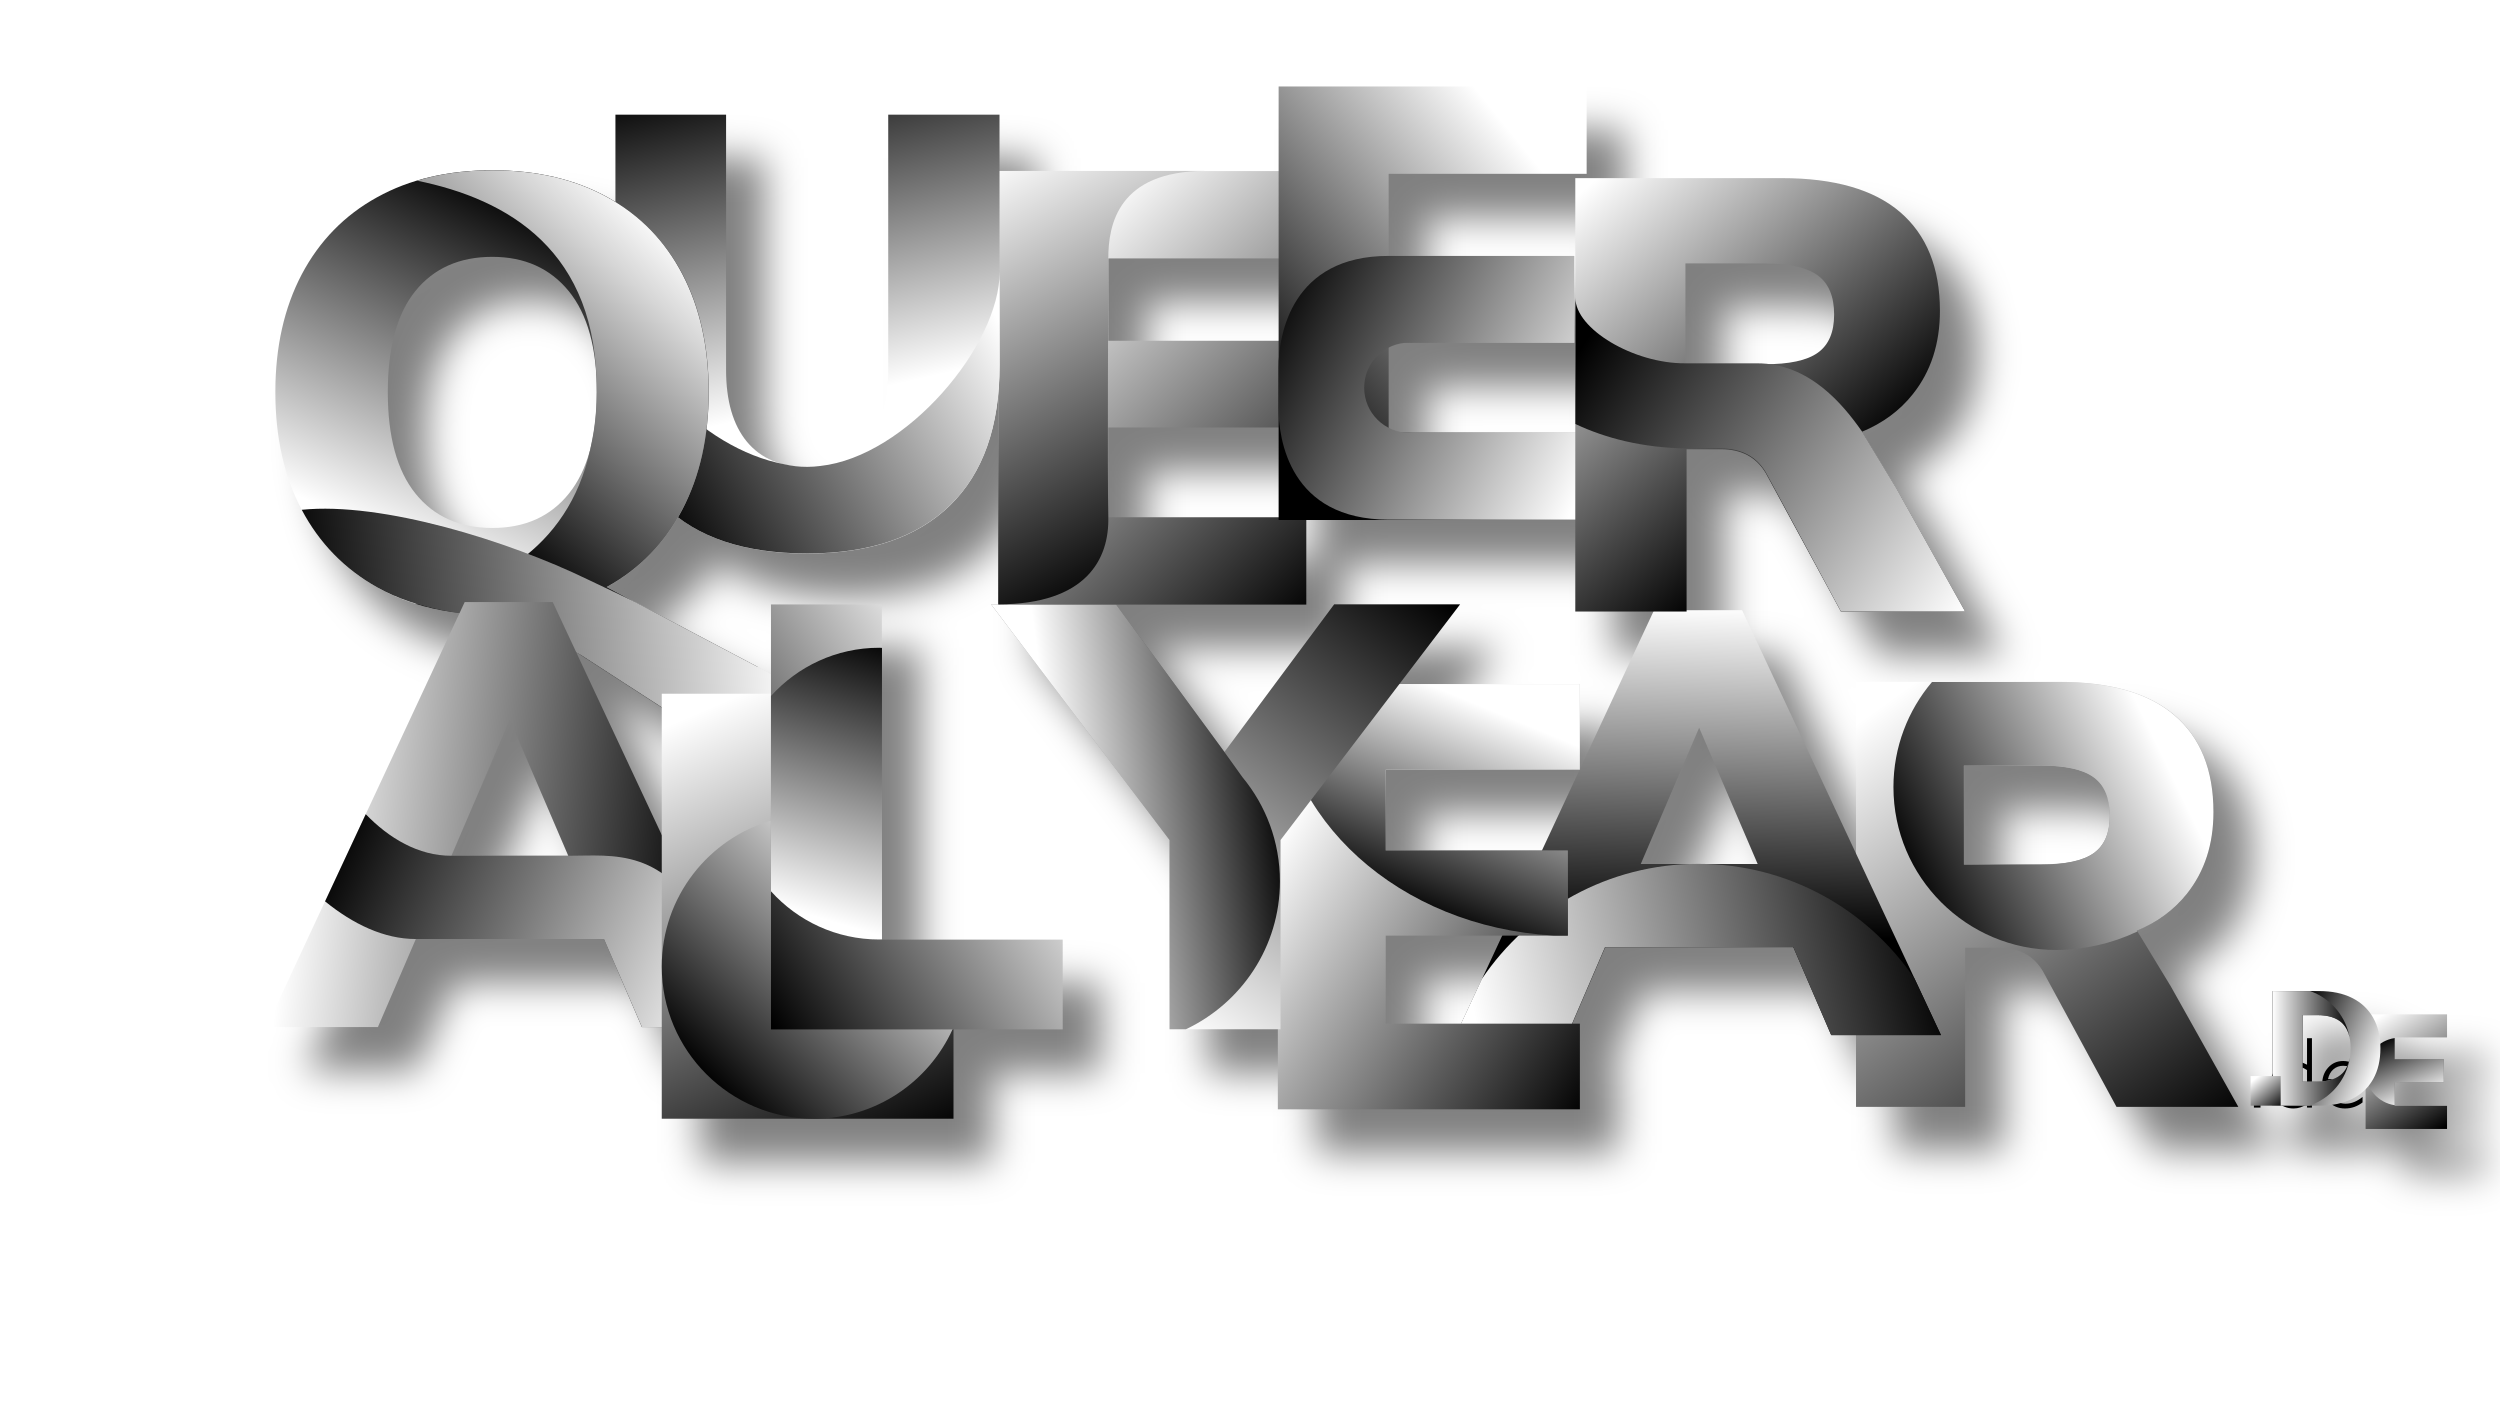
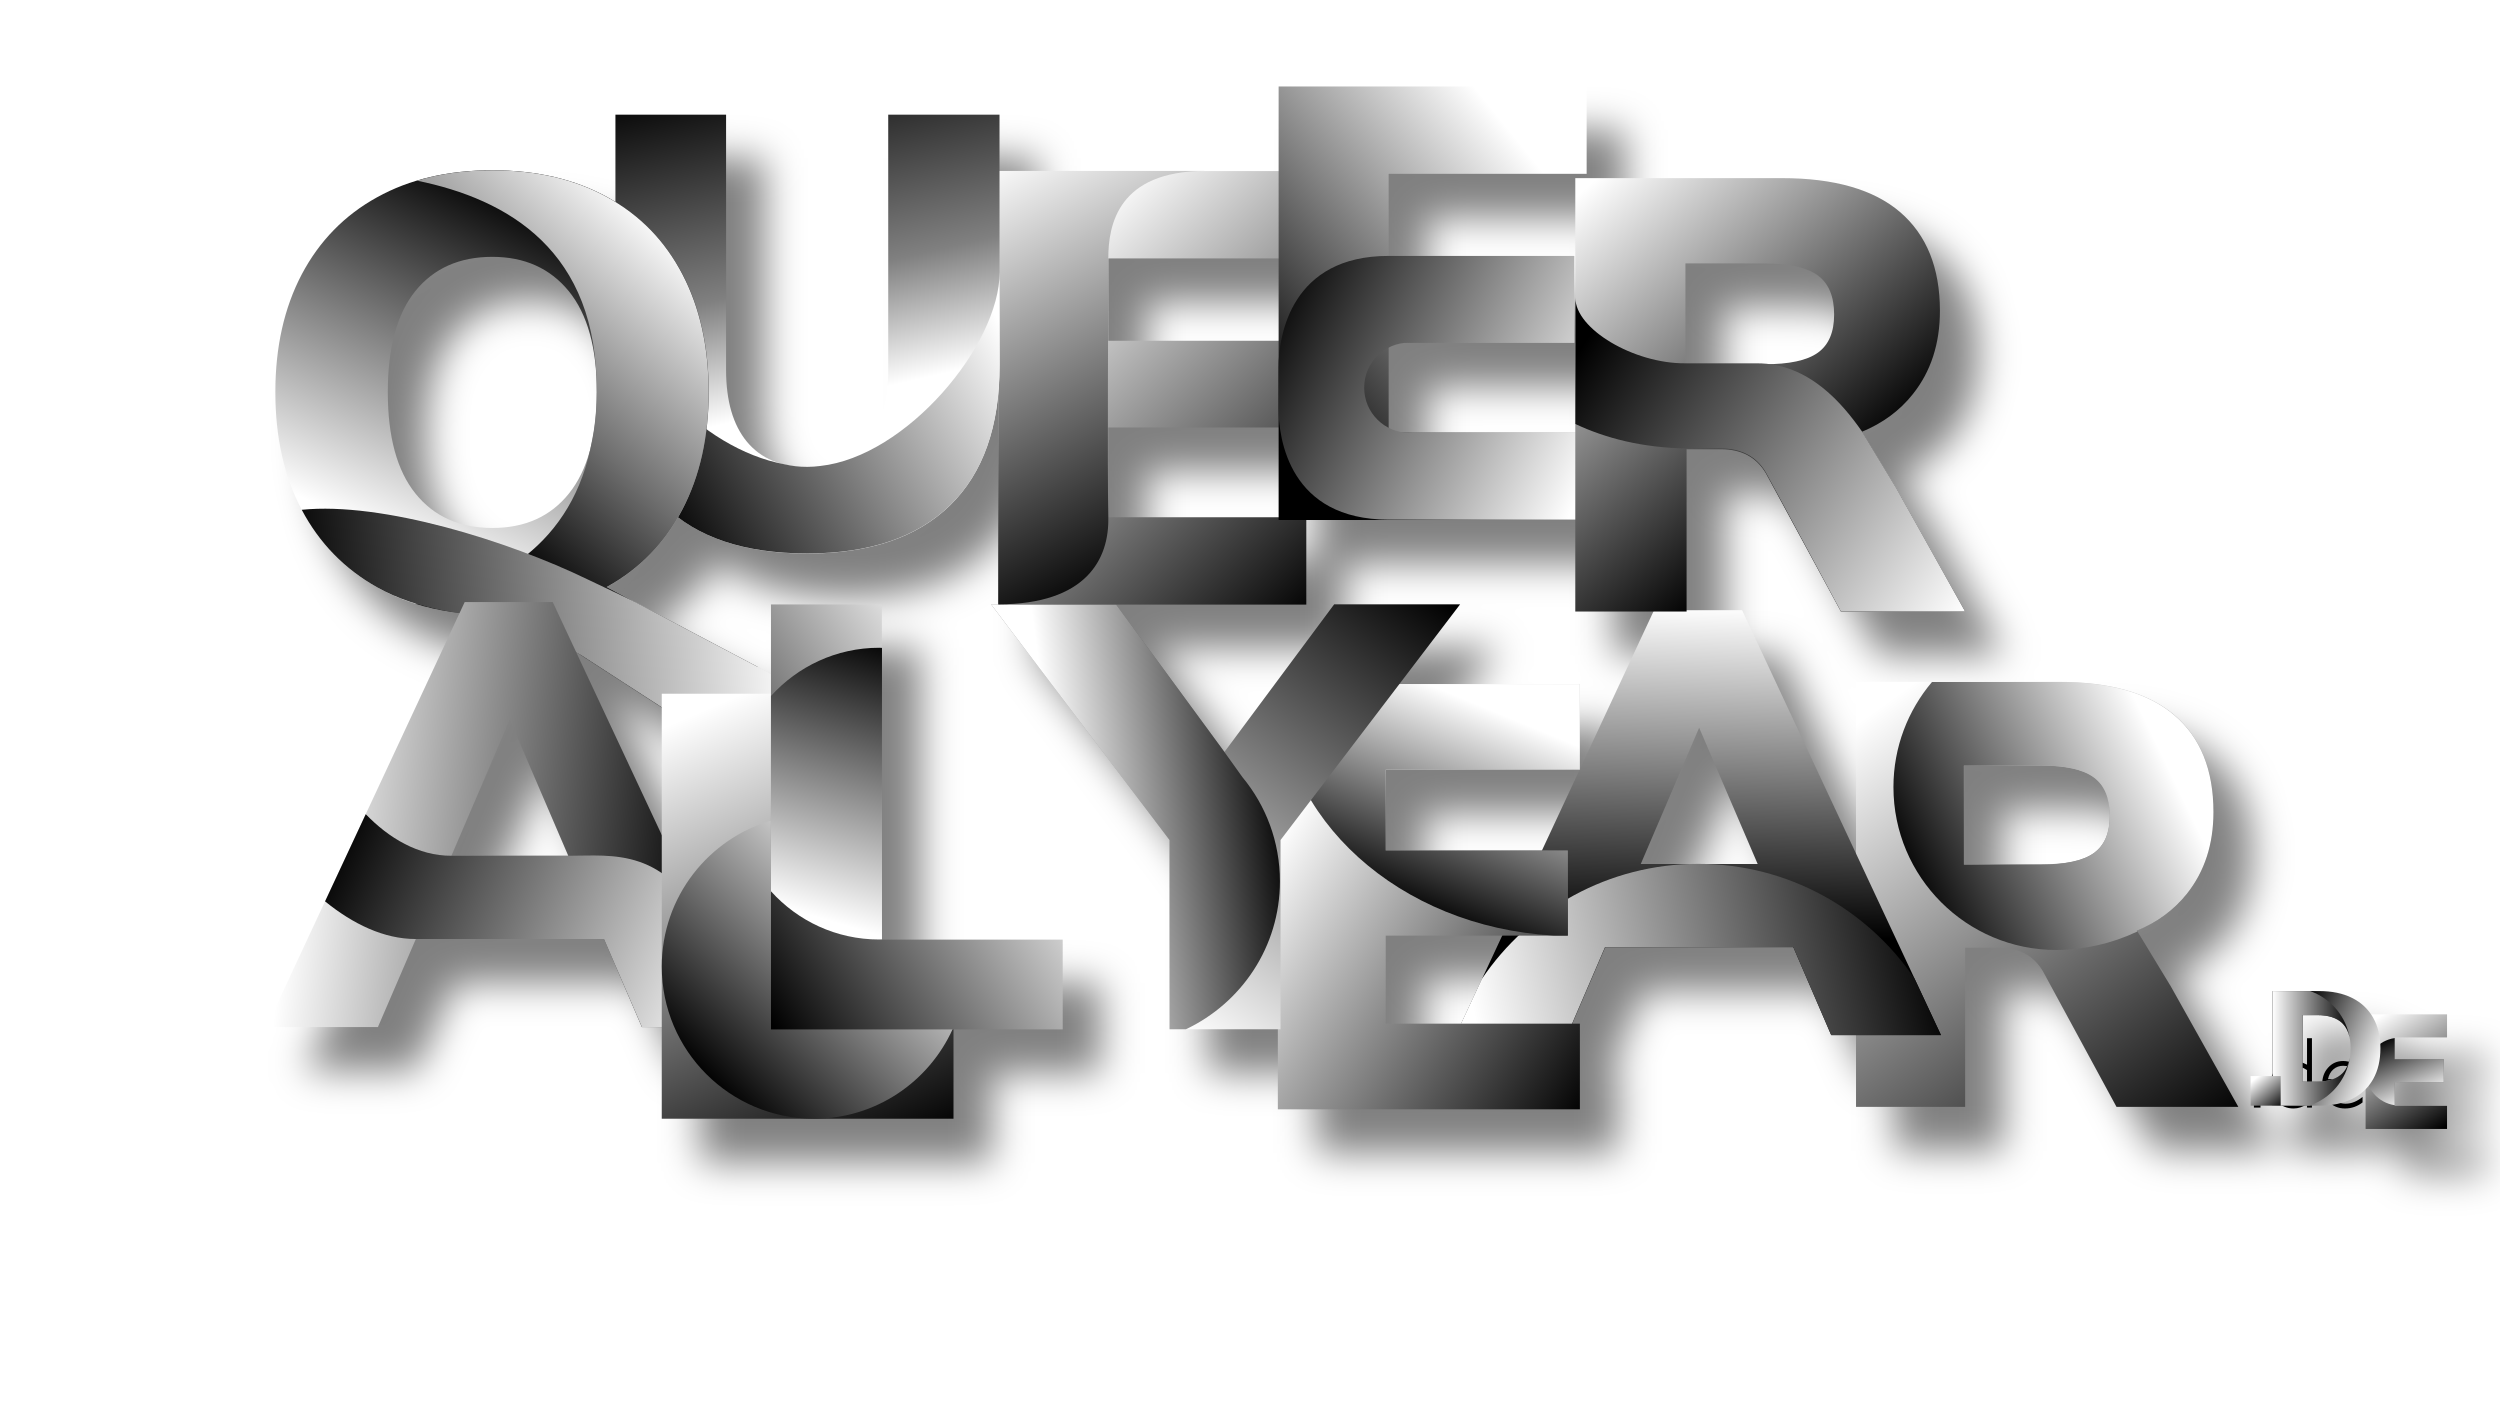
<svg xmlns="http://www.w3.org/2000/svg" version="1.1" id="svgdocument" x="0px" y="0px" viewBox="0 0 195.202 109.536" xml:space="preserve" width="195.202" height="109.536">
  <defs id="defs191">
    <filter style="color-interpolation-filters:sRGB" id="filterShadow">
      <feFlood flood-opacity="0.498" flood-color="rgb(0,0,0)" result="flood" id="feFlood1277" />
      <feComposite in="flood" in2="SourceGraphic" operator="in" result="composite1" id="feComposite1279" />
      <feGaussianBlur in="composite1" stdDeviation="1.5" result="blur" id="feGaussianBlur1281" />
      <feOffset dx="3" dy="3.4" result="offset" id="feOffset1283" />
      <feComposite in="SourceGraphic" in2="offset" operator="over" result="composite2" id="finalComposite" k1="0" k2="0" k3="1" k4="0" />
    </filter>
  </defs>
  <style type="text/css" id="style2">
	.l00{fill:url(#L00);}
	.l01{fill:url(#L01);}
	.e30{fill:url(#E30);}
	.e31{fill:url(#E31);}
	.d00{fill:url(#D00);}
	.d01{fill:url(#D01);}
	.p00{fill:url(#P00);}
	.r11{fill:url(#R11);}
	.r10{fill:url(#R10);}
	.a10{fill:url(#A10);}
	.a11{fill:url(#A11);}
	.e21{fill:url(#E21);}
	.e20{fill:url(#E20);}
	.y00{fill:url(#Y00);}
	.y01{fill:url(#Y01);}
	.l10{fill:url(#L10);}
	.l11{fill:url(#L11);}
	.a00{fill:url(#A00);}
	.a01{fill:url(#A01);}
	.r01{fill:url(#R01);}
	.r00{fill:url(#R00);}
	.e01{fill:url(#E01);}
	.e00{fill:url(#E00);}
	.e10{fill:url(#E10);}
	.e11{fill:url(#E11);}
	.u00{fill:url(#U00);}
	.u01{fill:url(#U01);}
	.q00{fill:url(#Q00);}
	.q01{fill:url(#Q01);}
	.q02{fill:url(#Q02);}
  </style>
  <linearGradient id="L00" gradientUnits="userSpaceOnUse" x1="229.388" y1="18.36" x2="244.648" y2="53.855">
    <stop offset="0" style="stop-color:#FFFFFF" id="stop4" />
    <stop offset="0.5" style="stop-color:#808080" id="stop1773" />
    <stop offset="1" style="stop-color:#000000" id="stop6" />
  </linearGradient>
  <linearGradient id="L01" gradientUnits="userSpaceOnUse" x1="249.704" y1="29.134" x2="232.952" y2="46.052">
    <stop offset="0" style="stop-color:#FFFFFF" id="stop10" />
    <stop offset="0.5" style="stop-color:#808080" id="stop1778" />
    <stop offset="1" style="stop-color:#000000" id="stop12" />
  </linearGradient>
  <linearGradient id="E30" gradientUnits="userSpaceOnUse" x1="480.374" y1="17.429" x2="501.107" y2="49.181">
    <stop offset="0" style="stop-color:#FFFFFF" id="stop16" />
    <stop offset="0.5" style="stop-color:#808080" id="stop1783" />
    <stop offset="1" style="stop-color:#000000" id="stop18" />
  </linearGradient>
  <linearGradient id="E31" gradientUnits="userSpaceOnUse" x1="493.929" y1="41.553" x2="485.519" y2="21.835">
    <stop offset="0" style="stop-color:#FFFFFF" id="stop22" />
    <stop offset="0.5" style="stop-color:#808080" id="stop1788" />
    <stop offset="1" style="stop-color:#000000" id="stop24" />
  </linearGradient>
  <linearGradient id="D00" gradientUnits="userSpaceOnUse" x1="471.218" y1="41.283" x2="445.636" y2="30.392">
    <stop offset="0" style="stop-color:#FFFFFF" id="stop28" />
    <stop offset="0.5" style="stop-color:#808080" id="stop1793" />
    <stop offset="1" style="stop-color:#000000" id="stop30" />
  </linearGradient>
  <linearGradient id="D01" gradientUnits="userSpaceOnUse" x1="441.047" y1="32.437" x2="463.872" y2="32.437">
    <stop offset="0" style="stop-color:#FFFFFF" id="stop34" />
    <stop offset="0.5" style="stop-color:#808080" id="stop1798" />
    <stop offset="1" style="stop-color:#000000" id="stop36" />
  </linearGradient>
  <linearGradient id="P00" gradientUnits="userSpaceOnUse" x1="428.456" y1="41.323" x2="435.85" y2="50.457">
    <stop offset="0" style="stop-color:#FFFFFF" id="stop40" />
    <stop offset="0.5" style="stop-color:#808080" id="stop1803" />
    <stop offset="1" style="stop-color:#000000" id="stop42" />
  </linearGradient>
  <linearGradient id="R11" gradientUnits="userSpaceOnUse" x1="418.207" y1="20.708" x2="397.782" y2="30.574">
    <stop offset="0" style="stop-color:#FFFFFF" id="stop46" />
    <stop offset="0.5" style="stop-color:#808080" id="stop1808" />
    <stop offset="1" style="stop-color:#000000" id="stop48" />
  </linearGradient>
  <linearGradient id="R10" gradientUnits="userSpaceOnUse" x1="395.587" y1="17.896" x2="420.889" y2="53.145">
    <stop offset="0" style="stop-color:#FFFFFF" id="stop52" />
    <stop offset="0.5" style="stop-color:#808080" id="stop1813" />
    <stop offset="1" style="stop-color:#000000" id="stop54" />
  </linearGradient>
  <linearGradient id="A10" gradientUnits="userSpaceOnUse" x1="373.592" y1="15.205" x2="372.997" y2="41.371">
    <stop offset="0" style="stop-color:#FFFFFF" id="stop58" />
    <stop offset="0.5" style="stop-color:#808080" id="stop1818" />
    <stop offset="1" style="stop-color:#000000" id="stop60" />
  </linearGradient>
  <linearGradient id="A11" gradientUnits="userSpaceOnUse" x1="355.028" y1="48.004" x2="391.673" y2="40.413">
    <stop offset="0" style="stop-color:#FFFFFF" id="stop64" />
    <stop offset="0.5" style="stop-color:#808080" id="stop1823" />
    <stop offset="1" style="stop-color:#000000" id="stop66" />
  </linearGradient>
  <linearGradient id="E21" gradientUnits="userSpaceOnUse" x1="344.552" y1="16.84" x2="338.011" y2="32.699">
    <stop offset="0" style="stop-color:#FFFFFF" id="stop70" />
    <stop offset="0.5" style="stop-color:#808080" id="stop1828" />
    <stop offset="1" style="stop-color:#000000" id="stop72" />
  </linearGradient>
  <linearGradient id="E20" gradientUnits="userSpaceOnUse" x1="330.586" y1="25.654" x2="358.141" y2="42.9">
    <stop offset="0" style="stop-color:#FFFFFF" id="stop76" />
    <stop offset="0.5" style="stop-color:#808080" id="stop1833" />
    <stop offset="1" style="stop-color:#000000" id="stop78" />
  </linearGradient>
  <linearGradient id="Y00" gradientUnits="userSpaceOnUse" x1="296.778" y1="41.522" x2="320.925" y2="9.473">
    <stop offset="0" style="stop-color:#FFFFFF" id="stop82" />
    <stop offset="0.5" style="stop-color:#808080" id="stop1838" />
    <stop offset="1" style="stop-color:#000000" id="stop84" />
  </linearGradient>
  <linearGradient id="Y01" gradientUnits="userSpaceOnUse" x1="297.56" y1="32.743" x2="315.401" y2="30.364">
    <stop offset="0" style="stop-color:#FFFFFF" id="stop88" />
    <stop offset="0.5" style="stop-color:#808080" id="stop1843" />
    <stop offset="1" style="stop-color:#000000" id="stop90" />
  </linearGradient>
  <linearGradient id="L10" gradientUnits="userSpaceOnUse" x1="277.587" y1="26.968" x2="252.873" y2="42.062">
    <stop offset="0" style="stop-color:#FFFFFF" id="stop94" />
    <stop offset="0.5" style="stop-color:#808080" id="stop1848" />
    <stop offset="1" style="stop-color:#000000" id="stop96" />
  </linearGradient>
  <linearGradient id="L11" gradientUnits="userSpaceOnUse" x1="259.22" y1="39.994" x2="265.689" y2="18.099">
    <stop offset="0" style="stop-color:#FFFFFF" id="stop100" />
    <stop offset="0.5" style="stop-color:#808080" id="stop1853" />
    <stop offset="1" style="stop-color:#000000" id="stop102" />
  </linearGradient>
  <linearGradient id="A00" gradientUnits="userSpaceOnUse" x1="191.356" y1="31.469" x2="224.423" y2="35.046">
    <stop offset="0" style="stop-color:#FFFFFF" id="stop106" />
+     <stop offset="0.5" style="stop-color:#808080" />
    <stop offset="1" style="stop-color:#000000" id="stop108" />
  </linearGradient>
  <linearGradient id="A01" gradientUnits="userSpaceOnUse" x1="226.263" y1="46.806" x2="194.748" y2="33.205">
    <stop offset="0" style="stop-color:#FFFFFF" id="stop112" />
+     <stop offset="0.5" style="stop-color:#808080" />
    <stop offset="1" style="stop-color:#000000" id="stop114" />
  </linearGradient>
  <linearGradient id="R01" gradientUnits="userSpaceOnUse" x1="176.778" y1="47.953" x2="146.213" y2="28.185">
    <stop offset="0" style="stop-color:#FFFFFF" id="stop118" />
+     <stop offset="0.5" style="stop-color:#808080" />
    <stop offset="1" style="stop-color:#000000" id="stop120" />
  </linearGradient>
  <linearGradient id="R00" gradientUnits="userSpaceOnUse" x1="144.162" y1="18.112" x2="164.398" y2="40.836">
    <stop offset="0" style="stop-color:#FFFFFF" id="stop124" />
+     <stop offset="0.5" style="stop-color:#808080" />
    <stop offset="1" style="stop-color:#000000" id="stop126" />
  </linearGradient>
  <linearGradient id="E11" gradientUnits="userSpaceOnUse" x1="141.794" y1="44.015" x2="116.017" y2="31.822">
    <stop offset="0" style="stop-color:#FFFFFF" id="stop130" />
+     <stop offset="0.5" style="stop-color:#808080" />
    <stop offset="1" style="stop-color:#000000" id="stop132" />
  </linearGradient>
  <linearGradient id="E10" gradientUnits="userSpaceOnUse" x1="138.962" y1="24.19" x2="116.821" y2="42.053">
    <stop offset="0" style="stop-color:#FFFFFF" id="stop136" />
+     <stop offset="0.5" style="stop-color:#808080" />
    <stop offset="1" style="stop-color:#000000" id="stop138" />
  </linearGradient>
  <linearGradient id="E00" gradientUnits="userSpaceOnUse" x1="90.666" y1="22.619" x2="114.917" y2="47.899">
    <stop offset="0" style="stop-color:#FFFFFF" id="stop142" />
+     <stop offset="0.5" style="stop-color:#808080" />
    <stop offset="1" style="stop-color:#000000" id="stop144" />
  </linearGradient>
  <linearGradient id="E01" gradientUnits="userSpaceOnUse" x1="87.254" y1="14.851" x2="102.811" y2="45.622">
    <stop offset="0" style="stop-color:#FFFFFF" id="stop148" />
+     <stop offset="0.5" style="stop-color:#808080" />
    <stop offset="1" style="stop-color:#000000" id="stop150" />
  </linearGradient>
  <linearGradient id="U00" gradientUnits="userSpaceOnUse" x1="71.453" y1="45.433" x2="63.551" y2="11.189">
    <stop offset="0.229" style="stop-color:#FFFFFF" id="stop154" />
+     <stop offset="0.5" style="stop-color:#808080" />
    <stop offset="1" style="stop-color:#000000" id="stop156" />
  </linearGradient>
  <linearGradient id="U01" gradientUnits="userSpaceOnUse" x1="80.414" y1="28.694" x2="53.418" y2="43.679">
    <stop offset="0" style="stop-color:#FFFFFF" id="stop160" />
+     <stop offset="0.5" style="stop-color:#808080" />
    <stop offset="1" style="stop-color:#000000" id="stop162" />
  </linearGradient>
  <linearGradient id="Q00" gradientUnits="userSpaceOnUse" x1="30.247" y1="47.617" x2="42.372" y2="21.651">
    <stop offset="0" style="stop-color:#FFFFFF" id="stop166" />
+     <stop offset="0.5" style="stop-color:#808080" />
    <stop offset="1" style="stop-color:#000000" id="stop168" />
  </linearGradient>
  <linearGradient id="Q01" gradientUnits="userSpaceOnUse" x1="48.957" y1="24.411" x2="30.126" y2="44.245">
    <stop offset="0" style="stop-color:#FFFFFF" id="stop172" />
-     <stop offset="0.181" style="stop-color:#D6D6D6" id="stop174" />
    <stop offset="0.589" style="stop-color:#6E6E6E" id="stop176" />
    <stop offset="1" style="stop-color:#000000" id="stop178" />
  </linearGradient>
  <linearGradient id="Q02" gradientUnits="userSpaceOnUse" x1="53.365" y1="48.67" x2="14.358" y2="52.102">
    <stop offset="0" style="stop-color:#FFFFFF" id="stop182" />
    <stop offset="0.5" style="stop-color:#808080" id="stop1896" />
    <stop offset="1" style="stop-color:#000000" id="stop184" />
  </linearGradient>
  <g id="mainGroup" style="filter:url(#filterShadow)" transform="translate(-3.268858,-1.795329)">
    <g id="wordYEAR" transform="matrix(0.9805947,0,0,0.9805947,-219.9643,39.99948)" style="stroke-width:1.02">
      <g id="letterR1" style="stroke-width:1.02" transform="translate(-18.71173,-0.1871173)">
        <path d="m 419.21,39.76 5.38,9.6 h -9.7 l -5.86,-10.8 c -0.74,-1.25 -1.9,-1.87 -3.5,-1.87 h -2.69 v 12.67 h -8.69 V 15.52 h 16.13 c 4.1,0 7.18,0.89 9.24,2.66 2.06,1.78 3.1,4.34 3.1,7.7 0,2.56 -0.7,4.73 -2.11,6.5 -1.02,1.29 -2.35,2.27 -3.99,2.95 m -3.43,-6.18 c 0.85,-0.61 1.27,-1.6 1.27,-2.98 0,-1.41 -0.42,-2.42 -1.27,-3.05 -0.85,-0.62 -2.25,-0.94 -4.2,-0.94 h -6.14 v 7.87 h 6.14 c 1.95,0.01 3.35,-0.29 4.2,-0.9 z" class="r10" id="path1914" style="fill:url(#R10);stroke-width:1.02" />
        <path d="m 416.55,35.4 -0.04,-0.06 c 1.63,-0.67 2.96,-1.66 3.99,-2.95 1.41,-1.78 2.11,-3.94 2.11,-6.5 0,-3.36 -1.03,-5.93 -3.1,-7.7 -2.06,-1.78 -5.14,-2.66 -9.24,-2.66 H 400.2 c -1.91,2.26 -3.07,5.18 -3.07,8.37 0,7.16 5.81,12.97 12.97,12.97 2.25,-0.01 4.47,-0.53 6.45,-1.47 z m -13.81,-5.34 v -7.87 h 6.14 c 1.95,0 3.35,0.31 4.2,0.94 0.85,0.62 1.27,1.64 1.27,3.05 0,1.38 -0.42,2.37 -1.27,2.98 -0.85,0.61 -2.25,0.91 -4.2,0.91 h -6.14 z" class="r11" id="path1916" style="fill:url(#R11);stroke-width:1.02" />
      </g>
      <g id="letterA1" transform="translate(-9.932677,-5.894195)" style="stroke-width:1.02">
        <path d="m 383.4,49.36 -3.02,-7.01 H 365.4 l -3.02,7.01 h -8.88 l 15.79,-33.84 h 7.01 l 15.84,33.84 z M 368.23,35.73 h 9.31 l -4.66,-10.85 z" class="a10" id="path1919" style="fill:url(#A10);stroke-width:1.02" />
        <path d="m 390.03,44.86 c -3.74,-5.51 -10.05,-9.14 -17.22,-9.14 -7.17,0 -13.5,3.63 -17.23,9.16 l -2.09,4.47 h 8.88 l 3.02,-7.01 h 14.98 l 3.02,7.01 h 2.96 5.78 z" class="a11" id="path1921" style="fill:url(#A11);stroke-width:1.02" />
      </g>
      <g id="letterE2" style="stroke-width:1.02">
        <path d="M 329.4,49.36 V 15.52 h 24.05 v 6.82 h -15.46 v 6.43 h 14.5 v 6.77 h -14.5 v 7.01 h 15.46 v 6.82 H 329.4 Z" class="e20" id="path1924" style="fill:url(#E20);stroke-width:1.02" />
        <path d="m 329.45,15.65 c 0,10.57 9.67,19.21 21.89,19.88 h 1.15 v -6.77 h -14.5 v -6.43 h 15.46 v -6.82 h -24 c 0,0.05 0,0.1 0,0.14 z" class="e21" id="path1926" style="fill:url(#E21);stroke-width:1.02" />
      </g>
      <g id="letterY0" transform="translate(14.46565,-6.361988)" style="stroke-width:1.02">
        <path d="m 329.45,15.52 -14.3,18.77 v 15.07 h -8.83 V 34.29 L 292.1,15.52 h 9.94 l 8.64,11.76 8.74,-11.76 z" class="y00" id="path1929" style="fill:url(#Y00);stroke-width:1.02" />
        <path d="m 310.68,27.28 -8.64,-11.76 h -9.94 l 14.21,18.77 v 15.07 h 1.3 c 4.42,-2.09 7.49,-6.57 7.49,-11.78 0,-3.15 -1.12,-6.04 -2.98,-8.29" class="y01" id="path1931" style="fill:url(#Y01);stroke-width:1.02" />
      </g>
    </g>
    <g id="wordQUEER" transform="translate(6,-3.8146973e-6)">
      <g id="letterE0" transform="translate(-12.84404,-0.3669725)">
        <path d="M 88.06,49.36 V 15.52 h 24.05 v 6.82 H 96.65 v 6.43 h 14.5 v 6.77 h -14.5 v 7.01 h 15.46 v 6.82 H 88.06 Z" class="e00" id="path1961" style="fill:url(#E00)" />
        <path d="m 96.65,42.54 c -0.08,-3.27 0,-17.63 0,-20.21 0,-2.58 0.74,-6.82 7.58,-6.82 H 88.06 v 33.84 c 6.88,-0.01 8.67,-3.54 8.59,-6.81 z" class="e01" id="path1963" style="fill:url(#E01)" />
      </g>
      <g id="letterU0" transform="translate(-6.778025,-4.770642)">
        <path d="M 55.92,46.04 C 53.38,43.54 52.1,39.9 52.1,35.1 V 15.52 h 8.64 v 19.92 c 0,2.43 0.54,4.3 1.63,5.62 1.09,1.31 2.66,1.97 4.7,1.97 2.05,0 3.62,-0.66 4.7,-1.97 1.09,-1.31 1.63,-3.18 1.63,-5.62 V 15.52 h 8.69 V 35.1 c 0,4.77 -1.29,8.41 -3.86,10.92 -2.58,2.51 -6.3,3.77 -11.16,3.77 -4.88,0 -8.6,-1.25 -11.15,-3.75 z" class="u00" id="path1966" style="fill:url(#U00)" />
        <path d="m 55.92,46.04 c 2.54,2.5 6.26,3.74 11.16,3.74 4.86,0 8.58,-1.26 11.16,-3.77 2.58,-2.51 3.86,-6.15 3.86,-10.92 v -7.28 c 0,5.71 -7.28,14.41 -14.01,15.14 -0.33,0.04 -0.66,0.07 -1.01,0.07 -0.64,0 -1.22,-0.07 -1.77,-0.2 -6.5,-1.2 -13.21,-8.13 -13.21,-15 v 7.28 c 0.01,4.8 1.28,8.45 3.82,10.94 z" class="u01" id="path1968" style="fill:url(#U01)" />
      </g>
      <g id="letterQ0" transform="translate(5.538462)">
        <path d="m 53.14,55.06 -5.74,4.55 -12.83,-8.3 c -1.26,-0.74 -2.64,-1.52 -4.4,-1.52 -3.46,0 -6.46,-0.71 -9,-2.14 -2.54,-1.42 -4.5,-3.44 -5.88,-6.05 -1.38,-2.61 -2.06,-5.67 -2.06,-9.19 0,-3.52 0.69,-6.58 2.06,-9.19 1.38,-2.61 3.34,-4.62 5.88,-6.02 2.54,-1.41 5.54,-2.11 9,-2.11 3.46,0 6.46,0.7 9,2.11 2.54,1.41 4.5,3.42 5.86,6.02 1.36,2.61 2.04,5.67 2.04,9.19 0,3.49 -0.69,6.54 -2.06,9.17 -1.38,2.62 -3.34,4.64 -5.9,6.05 m -2.94,-7.32 c 1.44,-1.81 2.16,-4.44 2.16,-7.9 0,-3.46 -0.73,-6.08 -2.18,-7.87 -1.46,-1.79 -3.45,-2.69 -5.98,-2.69 -2.56,0 -4.56,0.89 -6,2.66 -1.44,1.78 -2.16,4.41 -2.16,7.9 0,3.49 0.72,6.13 2.16,7.92 1.44,1.79 3.44,2.69 6,2.69 2.56,0 4.56,-0.9 6,-2.71 z" class="q00" id="path1971" style="fill:url(#Q00)" />
        <path d="M 50.88,53.86 39.1,47.63 c 2.56,-1.41 4.53,-3.42 5.9,-6.05 1.38,-2.62 2.06,-5.68 2.06,-9.17 0,-3.52 -0.68,-6.58 -2.04,-9.19 -1.36,-2.61 -3.31,-4.62 -5.86,-6.02 -2.54,-1.41 -5.54,-2.11 -9,-2.11 -2.13,0 -4.09,0.27 -5.88,0.81 7.08,1.44 14.15,5.44 14.04,16.52 0,1.07 -0.08,2.06 -0.22,2.97 -0.01,0.1 -0.03,0.2 -0.05,0.3 -0.03,0.15 -0.05,0.29 -0.08,0.44 -1.48,8.28 -7.66,11.53 -13.82,12.81 1.82,0.57 3.82,0.85 6,0.85 1.76,0 3.14,0.78 4.4,1.52 l 12.83,8.3 3.6,-2.85 z" class="q01" id="path1973" style="fill:url(#Q01)" />
        <path d="M 37.15,52.98 47.4,59.61 53.14,55.06 41.3,48.79 c -1.31,-0.62 -2.58,-1.22 -3.7,-1.76 -6.18,-3 -16.03,-6.07 -22.31,-5.43 1.38,2.61 3.34,4.62 5.88,6.05 1.59,0.89 3.36,1.47 5.3,1.84 2.75,0.51 5.31,0.3 10.68,3.49 z" class="q02" id="path1975" style="fill:url(#Q02)" />
      </g>
      <g id="letterE1" transform="translate(-19.61468,-6.972477)">
        <path d="M 116.72,49.36 V 15.52 h 24.05 v 6.82 h -15.46 v 6.43 h 14.5 v 6.77 h -14.5 v 7.01 h 15.46 v 6.82 h -24.05 z" class="e10" id="path1956" style="fill:url(#E10)" />
        <path d="m 127.16,42.54 c -0.08,0.01 -0.16,0.02 -0.24,0.02 -1.94,0 -3.52,-1.57 -3.52,-3.52 0,-1.95 1.57,-3.52 3.52,-3.52 0.08,0 0.15,0.02 0.22,0.02 v -0.02 h 12.66 v -6.77 h -14.5 c -7.55,0 -8.59,6.13 -8.59,8.74 v 3.12 c 0,2.49 0.89,8.73 8.59,8.73 h 15.46 v -6.82 h -13.6 z" class="e11" id="path1958" style="fill:url(#E11)" />
      </g>
      <g id="letterR0" transform="translate(-25.10092,0.1834862)">
        <path d="m 170.43,39.76 5.38,9.6 h -9.7 l -5.86,-10.8 c -0.74,-1.25 -1.9,-1.87 -3.5,-1.87 h -2.69 v 12.67 h -8.69 V 15.52 h 16.13 c 4.1,0 7.18,0.89 9.24,2.66 2.06,1.78 3.1,4.34 3.1,7.7 0,2.56 -0.7,4.73 -2.11,6.5 -1.02,1.29 -2.35,2.27 -3.99,2.95 m -3.43,-6.18 c 0.85,-0.61 1.27,-1.6 1.27,-2.98 0,-1.41 -0.42,-2.42 -1.27,-3.05 -0.85,-0.62 -2.25,-0.94 -4.2,-0.94 h -6.14 v 7.87 h 6.14 c 1.95,0.01 3.35,-0.29 4.2,-0.9 z" class="r00" id="path1951" style="fill:url(#R00)" />
        <path d="m 154.06,36.63 h 2.69 c 1.6,0 2.77,0.63 3.5,1.88 l 5.86,10.85 h 9.7 l -5.38,-9.64 -2.69,-4.44 c -1.47,-2.09 -4.09,-5.3 -8.18,-5.3 h -5.59 c -4.05,0.03 -8.59,-2.69 -8.59,-5.1 v 9.84 c 2.36,1.11 5.22,1.85 8.68,1.91 z" class="r01" id="path1953" style="fill:url(#R01)" />
      </g>
    </g>
    <g id="woldALL" transform="matrix(0.9805947,0,0,0.9805947,-186.1289,33.77076)" style="stroke-width:1.02">
      <g id="letterA0" style="stroke-width:1.02" transform="translate(25.44796,-0.1871173)">
        <path d="m 218.81,49.36 -3.02,-7.01 h -14.98 l -3.02,7.01 h -8.88 L 204.7,15.52 h 7.01 l 15.84,33.84 z M 203.64,35.73 h 9.31 l -4.66,-10.85 z" class="a00" id="path1945" style="fill:url(#A00);stroke-width:1.02" />
        <path d="m 218.81,49.36 h 8.74 l -3.56,-7.62 c -3.16,-6.75 -7.52,-6.02 -11.03,-6.02 h -9.31 c -2.65,0.01 -4.99,-1.41 -6.83,-3.31 l -3.24,6.94 c 2.22,1.8 4.68,3 7.23,3 h 14.98 z" class="a01" id="path1947" style="fill:url(#A01);stroke-width:1.02" />
      </g>
      <g id="letterL0" style="stroke-width:1.02" transform="translate(16.27921,7.110458)">
        <path d="M 229.56,49.36 V 15.52 h 8.83 v 26.69 h 14.4 v 7.15 z" class="l00" id="path1935" style="fill:url(#L00);stroke-width:1.02" />
        <path d="M 252.73,42.21 H 238.39 V 25.58 c -5.09,1.44 -8.83,6.11 -8.83,11.66 0,6.7 5.43,12.12 12.12,12.12 4.93,0 9.15,-2.94 11.05,-7.15 z" class="l01" id="path1937" style="fill:url(#L01);stroke-width:1.02" />
      </g>
      <g id="letterL1" transform="translate(-2.485207)" style="stroke-width:1.02">
        <path d="M 257.02,49.36 V 15.52 h 8.83 v 26.69 h 14.4 v 7.15 z" class="l10" id="path1940" style="fill:url(#L10);stroke-width:1.02" />
        <path d="m 257.02,38.36 c 2.13,2.36 5.19,3.84 8.62,3.84 0.07,0 0.14,-0.01 0.22,-0.01 V 18.98 c -0.07,0 -0.14,-0.01 -0.22,-0.01 -3.42,0 -6.49,1.49 -8.62,3.84 z" class="l11" id="path1942" style="fill:url(#L11);stroke-width:1.02" />
      </g>
    </g>
    <g style="stroke-width:2.808" transform="matrix(0.3561384,0,0,0.3561384,20.27423,57.48195)" id="wordDEthin">
      <g aria-label=".de" style="font-style:normal;font-variant:normal;font-weight:300;font-stretch:normal;font-size:22.299px;line-height:1.25;font-family:'Gill Sans';-inkscape-font-specification:'Gill Sans, Light';font-variant-ligatures:normal;font-variant-caps:normal;font-variant-numeric:normal;font-feature-settings:normal;text-align:start;letter-spacing:0px;word-spacing:0px;writing-mode:lr-tb;text-anchor:start;fill:#000000;fill-opacity:1;stroke:none;stroke-width:10.621" id="text2941">
        <path d="m 447.849,84.302 v 2.167 h -1.448 v -2.167 z" style="stroke-width:10.621" id="path3402" />
        <path d="m 459.129,71.259 v 15.211 h -1.078 v -0.784 q -1.372,0.98 -2.962,0.98 -2.134,0 -3.604,-1.503 -1.459,-1.513 -1.459,-3.713 0,-2.232 1.437,-3.713 1.448,-1.481 3.626,-1.481 1.383,0 2.962,0.806 V 71.259 Z m -1.078,13.447 v -6.467 q -1.437,-0.936 -2.918,-0.936 -1.731,0 -2.853,1.154 -1.121,1.143 -1.121,2.929 0,1.818 1.198,3.027 1.198,1.209 2.994,1.209 1.394,0 2.7,-0.915 z" style="stroke-width:10.621" id="path3404" />
        <path d="m 470.398,81.09 h -7.894 q -0.033,0.261 -0.033,0.523 0,1.677 1.198,2.842 1.198,1.165 2.831,1.165 1.905,0 3.724,-1.492 v 1.209 q -1.72,1.328 -3.854,1.328 -2.167,0 -3.582,-1.503 -1.415,-1.503 -1.415,-3.822 0,-2.199 1.307,-3.637 1.307,-1.448 3.288,-1.448 1.862,0 3.147,1.307 1.285,1.296 1.285,3.528 z m -7.752,-0.86 h 6.489 q -0.566,-2.929 -3.168,-2.929 -1.23,0 -2.134,0.773 -0.893,0.762 -1.187,2.156 z" style="stroke-width:10.621" id="path3406" />
      </g>
    </g>
    <g id="wordDE" transform="matrix(0.2643846,0,0,0.2643846,66.11194,75.07575)" style="stroke-width:3.782">
      <g id="letterE3" style="stroke-width:3.782" transform="translate(-17.21151,6.870724)">
        <path d="M 478.15,49.36 V 15.52 h 24.05 v 6.82 h -15.46 v 6.43 h 14.5 v 6.77 h -14.5 v 7.01 h 15.46 v 6.82 h -24.05 z" class="e30" id="path10786" style="fill:url(#E30);stroke-width:3.782" />
        <path d="m 486.74,42.36 v -6.82 h 14.5 v -6.77 h -14.5 v -6.24 c -4.86,0.72 -8.59,4.88 -8.59,9.92 0,5.04 3.73,9.18 8.59,9.91 z" class="e31" id="path10788" style="fill:url(#E31);stroke-width:3.782" />
      </g>
      <g id="letterD0" style="stroke-width:3.782" transform="translate(-7.564737)">
        <path d="m 441.05,15.52 h 13.78 c 3.74,0 6.97,0.67 9.67,2.02 2.7,1.34 4.78,3.29 6.22,5.83 1.44,2.54 2.16,5.56 2.16,9.05 0,3.52 -0.71,6.55 -2.14,9.1 -1.43,2.55 -3.49,4.49 -6.19,5.83 -2.71,1.34 -5.95,2.02 -9.72,2.02 h -13.78 z m 13.15,26.73 c 3.33,0 5.81,-0.82 7.44,-2.45 1.63,-1.63 2.45,-4.1 2.45,-7.39 0,-3.3 -0.82,-5.75 -2.45,-7.37 -1.63,-1.62 -4.11,-2.42 -7.44,-2.42 h -4.32 v 19.63 z" class="d00" id="path10792" style="fill:url(#D00);stroke-width:3.782" />
        <path d="m 463.84,35.25 c -0.35,1.91 -1.08,3.44 -2.2,4.56 -1.63,1.63 -4.11,2.45 -7.44,2.45 h -4.32 V 22.62 h 4.32 c 3.33,0 5.81,0.81 7.44,2.42 1.16,1.15 1.9,2.73 2.23,4.72 -0.98,-6.64 -5.6,-12.08 -11.77,-14.25 h -11.05 v 33.84 h 10.83 c 6.21,-2.08 10.9,-7.48 11.96,-14.1 z" class="d01" id="path10794" style="fill:url(#D01);stroke-width:3.782" />
      </g>
      <g id="letterP0" style="stroke-width:3.782">
        <path id="path10798" class="p00" d="m 426.98,40.62 h 8.88 v 8.74 h -8.88 z" style="fill:url(#P00);stroke-width:3.782" />
      </g>
    </g>
  </g>
</svg>
